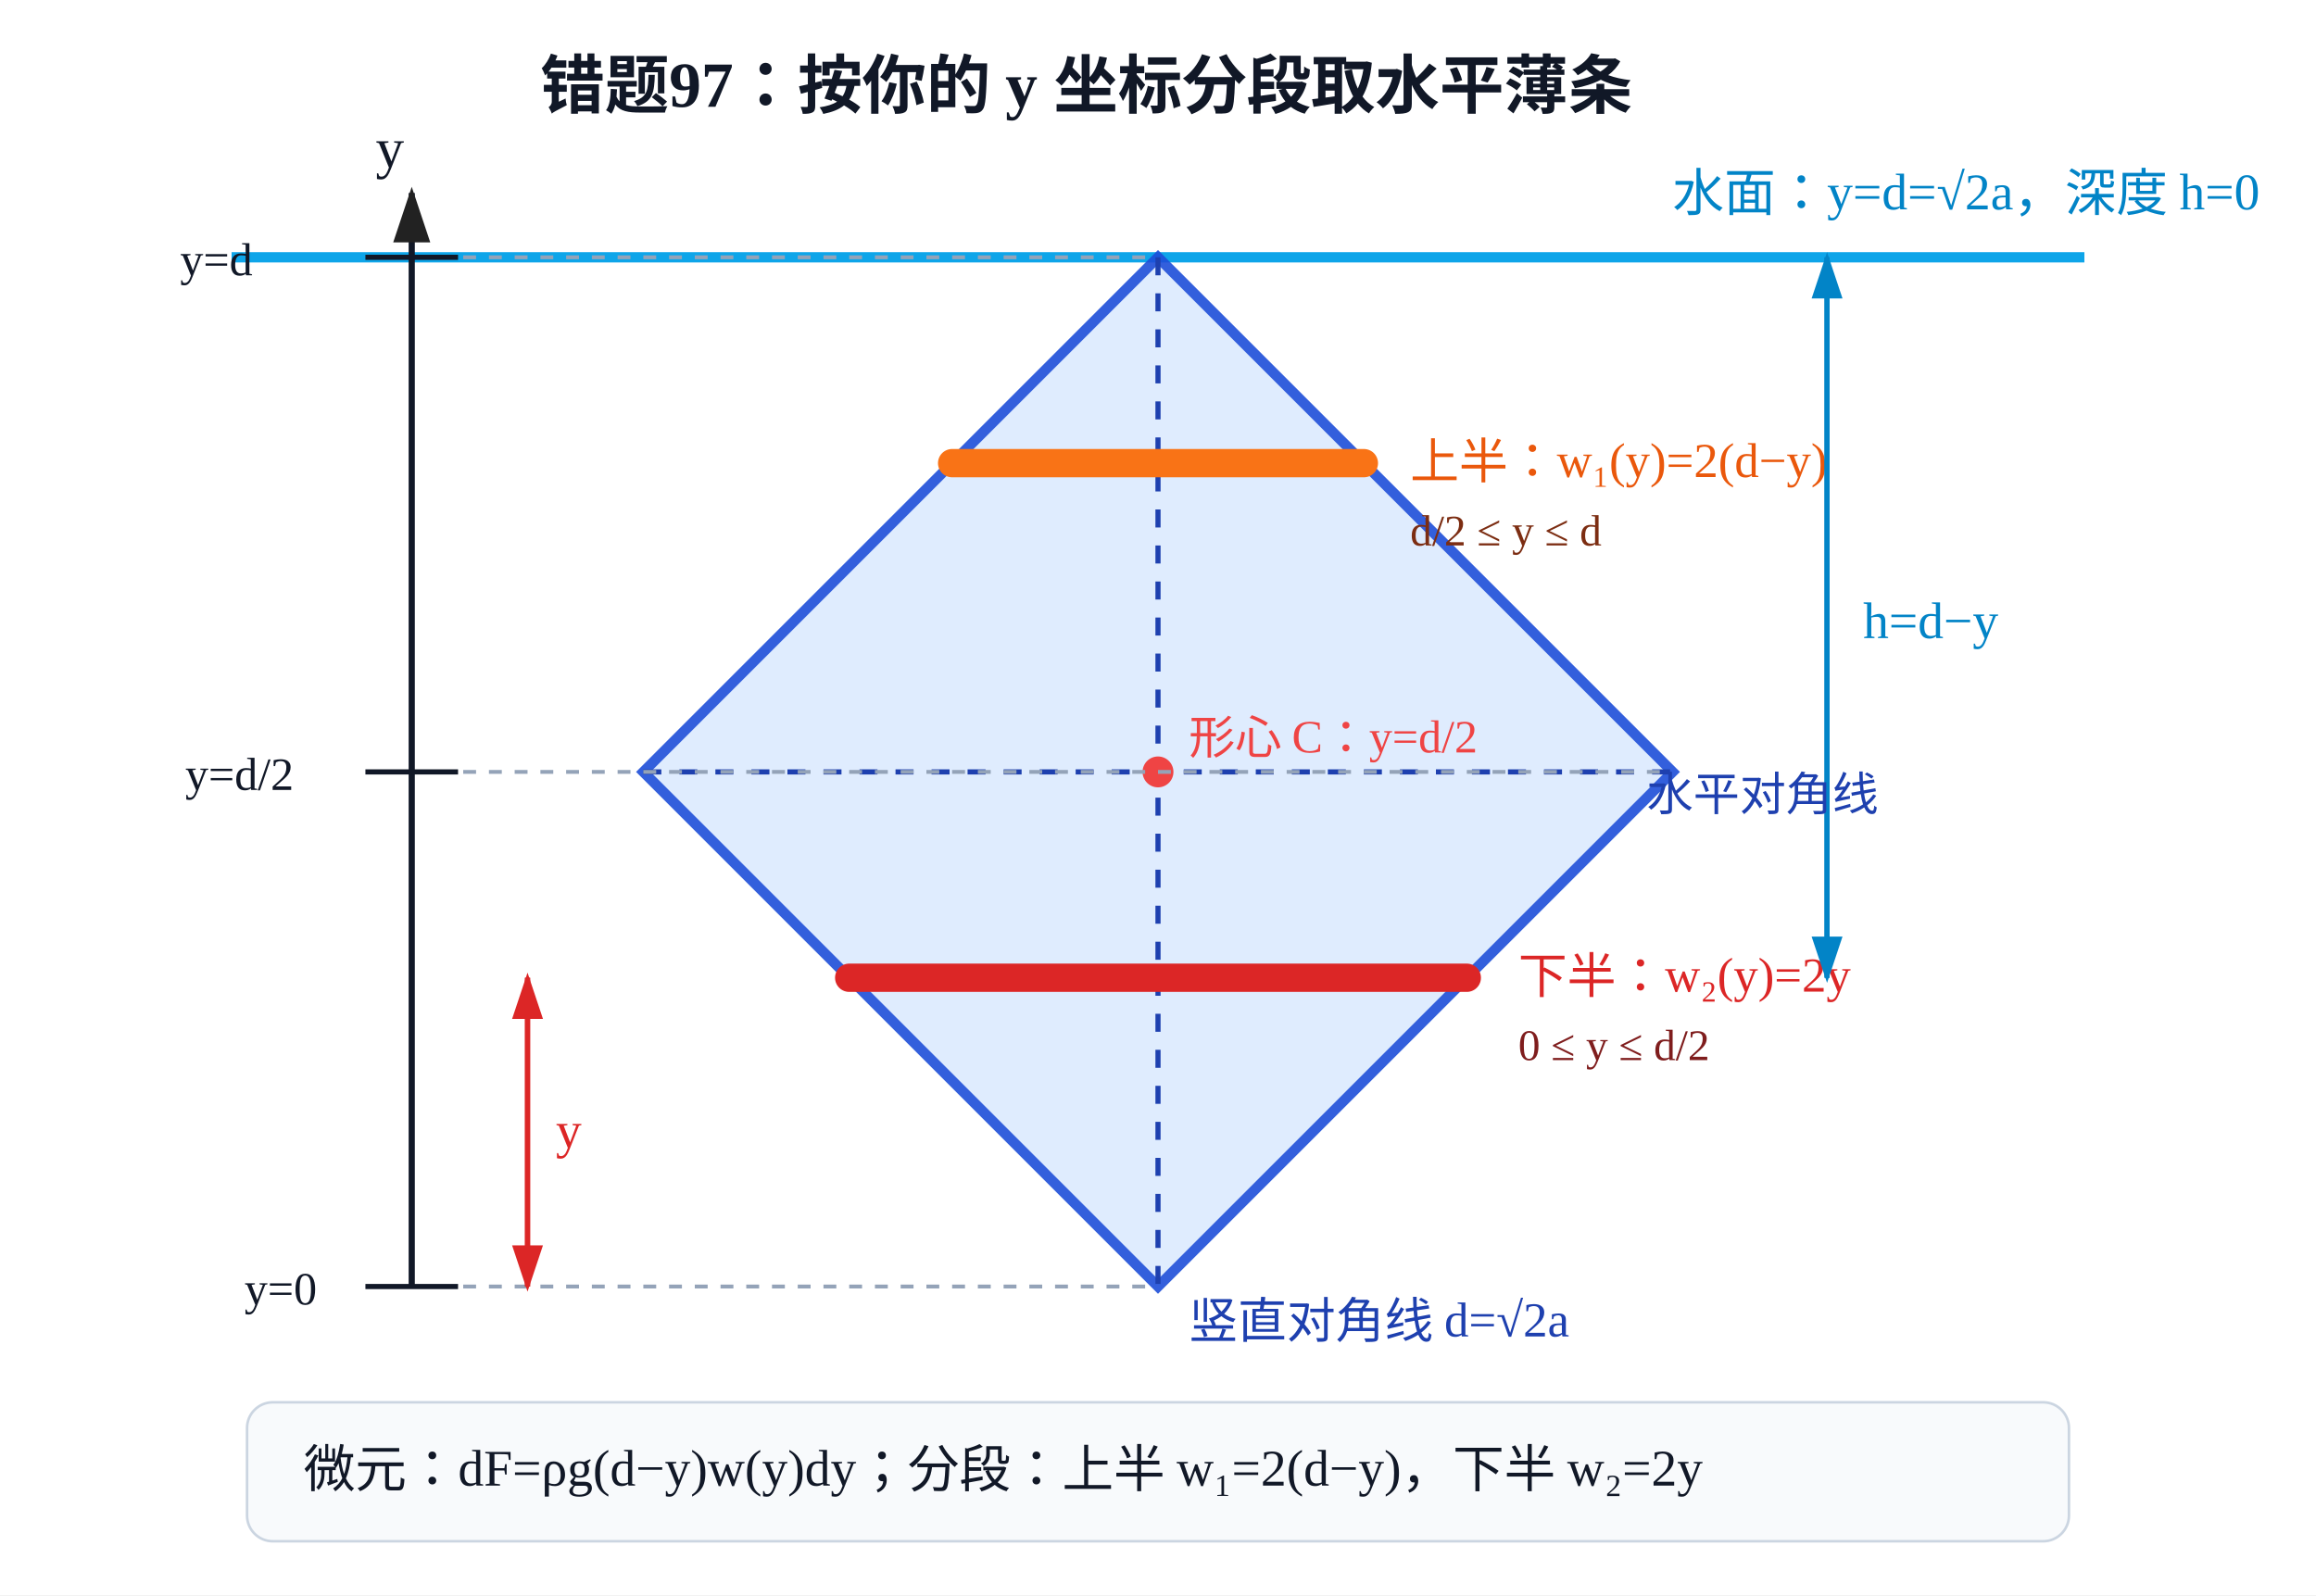
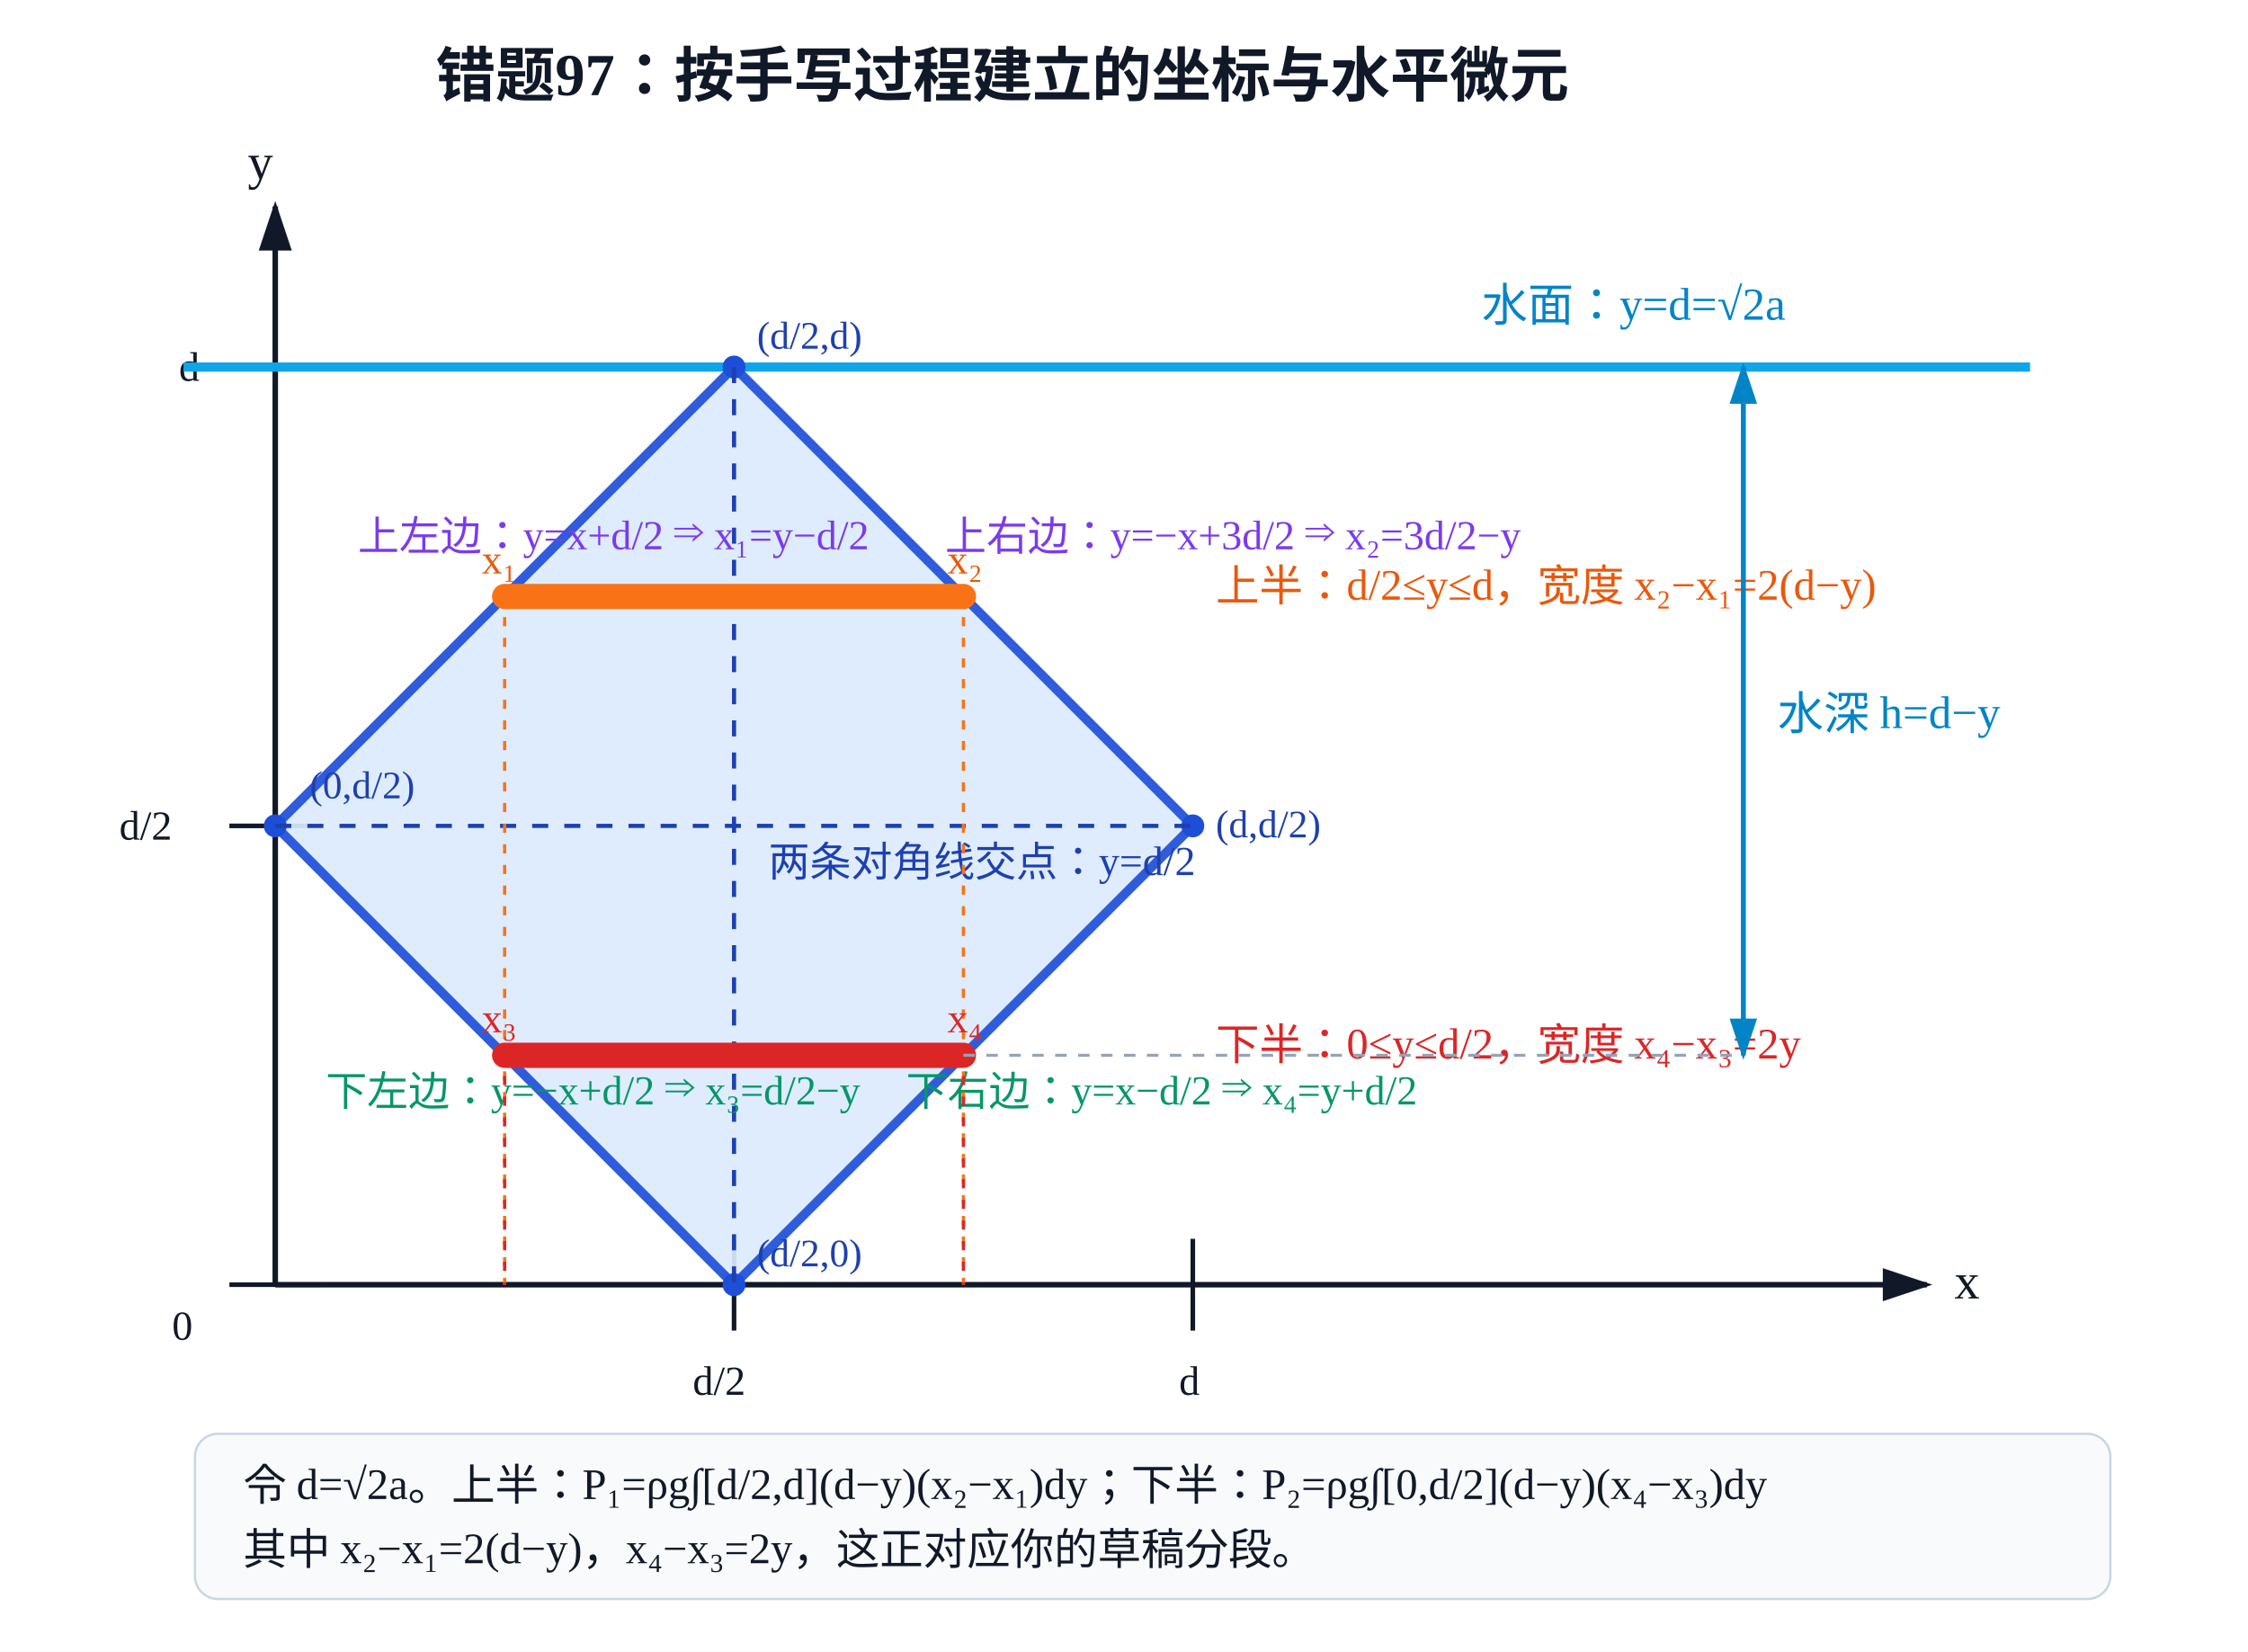
- <svg xmlns="http://www.w3.org/2000/svg" width="900" height="620" viewBox="0 0 900 620">
+ <svg xmlns="http://www.w3.org/2000/svg" width="980" height="720" viewBox="0 0 980 720">
  <defs>
    <marker id="arrow" markerWidth="10" markerHeight="10" refX="8" refY="3" orient="auto" markerUnits="strokeWidth">
-       <path d="M0,0 L0,6 L9,3 z" fill="#222" />
+       <path d="M0,0 L0,6 L9,3 z" fill="#111827" />
    </marker>
    <marker id="arrowBlue" markerWidth="10" markerHeight="10" refX="8" refY="3" orient="auto" markerUnits="strokeWidth">
      <path d="M0,0 L0,6 L9,3 z" fill="#0284c7" />
    </marker>
-     <marker id="arrowRed" markerWidth="10" markerHeight="10" refX="8" refY="3" orient="auto" markerUnits="strokeWidth">
-       <path d="M0,0 L0,6 L9,3 z" fill="#dc2626" />
-     </marker>
  </defs>
  <rect width="100%" height="100%" fill="#ffffff" />
-   <text x="210" y="42" font-size="25" font-weight="700" fill="#111827">错题97：按你的 y 坐标分段取水平薄条</text>
-   <line x1="90" y1="100" x2="810" y2="100" stroke="#0ea5e9" stroke-width="4" />
-   <text x="650" y="82" font-size="20" fill="#0284c7">水面：y=d=√2a，深度 h=0</text>
-   <polygon points="450,100 650,300 450,500 250,300" fill="#dbeafe" stroke="#1d4ed8" stroke-width="4" opacity="0.9" />
-   <line x1="450" y1="100" x2="450" y2="500" stroke="#1e40af" stroke-width="2" stroke-dasharray="7 7" />
-   <line x1="250" y1="300" x2="650" y2="300" stroke="#1e40af" stroke-width="2" stroke-dasharray="7 7" />
-   <circle cx="450" cy="300" r="6" fill="#ef4444" />
-   <text x="462" y="293" font-size="18" fill="#ef4444">形心 C：y=d/2</text>
-   <line x1="160" y1="500" x2="160" y2="75" stroke="#111827" stroke-width="2.4" marker-end="url(#arrow)" />
-   <text x="146" y="65" font-size="22" fill="#111827">y</text>
-   <line x1="142" y1="500" x2="178" y2="500" stroke="#111827" stroke-width="2" />
-   <line x1="142" y1="300" x2="178" y2="300" stroke="#111827" stroke-width="2" />
-   <line x1="142" y1="100" x2="178" y2="100" stroke="#111827" stroke-width="2" />
-   <text x="95" y="507" font-size="18" fill="#111827">y=0</text>
-   <text x="72" y="307" font-size="18" fill="#111827">y=d/2</text>
-   <text x="70" y="107" font-size="18" fill="#111827">y=d</text>
-   <line x1="180" y1="500" x2="450" y2="500" stroke="#94a3b8" stroke-width="1.5" stroke-dasharray="5 5" />
-   <line x1="180" y1="300" x2="650" y2="300" stroke="#94a3b8" stroke-width="1.5" stroke-dasharray="5 5" />
-   <line x1="180" y1="100" x2="450" y2="100" stroke="#94a3b8" stroke-width="1.5" stroke-dasharray="5 5" />
-   <line x1="330" y1="380" x2="570" y2="380" stroke="#dc2626" stroke-width="11" stroke-linecap="round" />
-   <circle cx="330" cy="380" r="4" fill="#dc2626" />
-   <circle cx="570" cy="380" r="4" fill="#dc2626" />
-   <text x="590" y="386" font-size="19" fill="#dc2626">下半：w₂(y)=2y</text>
-   <text x="590" y="412" font-size="17" fill="#7f1d1d">0 ≤ y ≤ d/2</text>
-   <line x1="370" y1="180" x2="530" y2="180" stroke="#f97316" stroke-width="11" stroke-linecap="round" />
-   <circle cx="370" cy="180" r="4" fill="#f97316" />
-   <circle cx="530" cy="180" r="4" fill="#f97316" />
-   <text x="548" y="186" font-size="19" fill="#ea580c">上半：w₁(y)=2(d−y)</text>
-   <text x="548" y="212" font-size="17" fill="#7c2d12">d/2 ≤ y ≤ d</text>
-   <line x1="205" y1="500" x2="205" y2="380" stroke="#dc2626" stroke-width="2" marker-end="url(#arrowRed)" />
-   <line x1="205" y1="380" x2="205" y2="500" stroke="#dc2626" stroke-width="2" marker-end="url(#arrowRed)" />
-   <text x="216" y="446" font-size="20" fill="#dc2626">y</text>
-   <line x1="710" y1="100" x2="710" y2="380" stroke="#0284c7" stroke-width="2" marker-end="url(#arrowBlue)" />
-   <line x1="710" y1="380" x2="710" y2="100" stroke="#0284c7" stroke-width="2" marker-end="url(#arrowBlue)" />
-   <text x="724" y="248" font-size="20" fill="#0284c7">h=d−y</text>
-   <text x="462" y="520" font-size="19" fill="#1e40af">竖直对角线 d=√2a</text>
-   <text x="640" y="315" font-size="18" fill="#1e40af">水平对角线</text>
-   <rect x="96" y="545" width="708" height="54" rx="10" fill="#f8fafc" stroke="#cbd5e1" />
-   <text x="118" y="578" font-size="20" fill="#111827">微元：dF=ρg(d−y)w(y)dy；分段：上半 w₁=2(d−y)，下半 w₂=2y</text>
+   <text x="190" y="42" font-size="26" font-weight="700" fill="#111827">错题97：按手写过程建立的坐标与水平微元</text>
+   <line x1="120" y1="560" x2="840" y2="560" stroke="#111827" stroke-width="2.4" marker-end="url(#arrow)" />
+   <line x1="120" y1="560" x2="120" y2="90" stroke="#111827" stroke-width="2.4" marker-end="url(#arrow)" />
+   <text x="852" y="566" font-size="22" fill="#111827">x</text>
+   <text x="108" y="78" font-size="22" fill="#111827">y</text>
+   <line x1="100" y1="560" x2="140" y2="560" stroke="#111827" stroke-width="2" />
+   <line x1="100" y1="360" x2="140" y2="360" stroke="#111827" stroke-width="2" />
+   <line x1="100" y1="160" x2="140" y2="160" stroke="#111827" stroke-width="2" />
+   <line x1="320" y1="540" x2="320" y2="580" stroke="#111827" stroke-width="2" />
+   <line x1="520" y1="540" x2="520" y2="580" stroke="#111827" stroke-width="2" />
+   <text x="75" y="584" font-size="18" fill="#111827">0</text>
+   <text x="52" y="366" font-size="18" fill="#111827">d/2</text>
+   <text x="78" y="166" font-size="18" fill="#111827">d</text>
+   <text x="302" y="608" font-size="18" fill="#111827">d/2</text>
+   <text x="514" y="608" font-size="18" fill="#111827">d</text>
+   <line x1="80" y1="160" x2="885" y2="160" stroke="#0ea5e9" stroke-width="4" />
+   <text x="646" y="140" font-size="20" fill="#0284c7">水面：y=d=√2a</text>
+   <polygon points="120,360 320,160 520,360 320,560" fill="#dbeafe" stroke="#1d4ed8" stroke-width="4" opacity="0.92" />
+   <circle cx="120" cy="360" r="5" fill="#1d4ed8" />
+   <circle cx="320" cy="160" r="5" fill="#1d4ed8" />
+   <circle cx="520" cy="360" r="5" fill="#1d4ed8" />
+   <circle cx="320" cy="560" r="5" fill="#1d4ed8" />
+   <text x="135" y="348" font-size="17" fill="#1e40af">(0,d/2)</text>
+   <text x="330" y="152" font-size="17" fill="#1e40af">(d/2,d)</text>
+   <text x="530" y="365" font-size="17" fill="#1e40af">(d,d/2)</text>
+   <text x="330" y="552" font-size="17" fill="#1e40af">(d/2,0)</text>
+   <line x1="320" y1="160" x2="320" y2="560" stroke="#1e40af" stroke-width="1.8" stroke-dasharray="7 7" />
+   <line x1="120" y1="360" x2="520" y2="360" stroke="#1e40af" stroke-width="1.8" stroke-dasharray="7 7" />
+   <text x="335" y="382" font-size="18" fill="#1e40af">两条对角线交点：y=d/2</text>
+   <text x="156" y="240" font-size="18" fill="#7c3aed">上左边：y=x+d/2 ⇒ x₁=y−d/2</text>
+   <text x="412" y="240" font-size="18" fill="#7c3aed">上右边：y=−x+3d/2 ⇒ x₂=3d/2−y</text>
+   <text x="142" y="482" font-size="18" fill="#059669">下左边：y=−x+d/2 ⇒ x₃=d/2−y</text>
+   <text x="395" y="482" font-size="18" fill="#059669">下右边：y=x−d/2 ⇒ x₄=y+d/2</text>
+   <line x1="220" y1="260" x2="420" y2="260" stroke="#f97316" stroke-width="11" stroke-linecap="round" />
+   <line x1="220" y1="260" x2="220" y2="560" stroke="#f97316" stroke-width="1.4" stroke-dasharray="4 5" />
+   <line x1="420" y1="260" x2="420" y2="560" stroke="#f97316" stroke-width="1.4" stroke-dasharray="4 5" />
+   <text x="210" y="250" font-size="18" fill="#ea580c">x₁</text>
+   <text x="413" y="250" font-size="18" fill="#ea580c">x₂</text>
+   <text x="530" y="262" font-size="19" fill="#ea580c">上半：d/2≤y≤d，宽度 x₂−x₁=2(d−y)</text>
+   <line x1="220" y1="460" x2="420" y2="460" stroke="#dc2626" stroke-width="11" stroke-linecap="round" />
+   <line x1="220" y1="460" x2="220" y2="560" stroke="#dc2626" stroke-width="1.4" stroke-dasharray="4 5" />
+   <line x1="420" y1="460" x2="420" y2="560" stroke="#dc2626" stroke-width="1.4" stroke-dasharray="4 5" />
+   <text x="210" y="450" font-size="18" fill="#dc2626">x₃</text>
+   <text x="413" y="450" font-size="18" fill="#dc2626">x₄</text>
+   <text x="530" y="462" font-size="19" fill="#dc2626">下半：0≤y≤d/2，宽度 x₄−x₃=2y</text>
+   <line x1="760" y1="160" x2="760" y2="460" stroke="#0284c7" stroke-width="2" marker-end="url(#arrowBlue)" />
+   <line x1="760" y1="460" x2="760" y2="160" stroke="#0284c7" stroke-width="2" marker-end="url(#arrowBlue)" />
+   <text x="775" y="318" font-size="20" fill="#0284c7">水深 h=d−y</text>
+   <line x1="420" y1="460" x2="755" y2="460" stroke="#94a3b8" stroke-width="1.3" stroke-dasharray="5 5" />
+   <rect x="85" y="625" width="835" height="72" rx="10" fill="#f8fafc" stroke="#cbd5e1" />
+   <text x="106" y="654" font-size="19" fill="#111827">令 d=√2a。上半：P₁=ρg∫[d/2,d](d−y)(x₂−x₁)dy；下半：P₂=ρg∫[0,d/2](d−y)(x₄−x₃)dy</text>
+   <text x="106" y="682" font-size="19" fill="#111827">其中 x₂−x₁=2(d−y)，x₄−x₃=2y，这正对应你的草稿分段。</text>
</svg>
